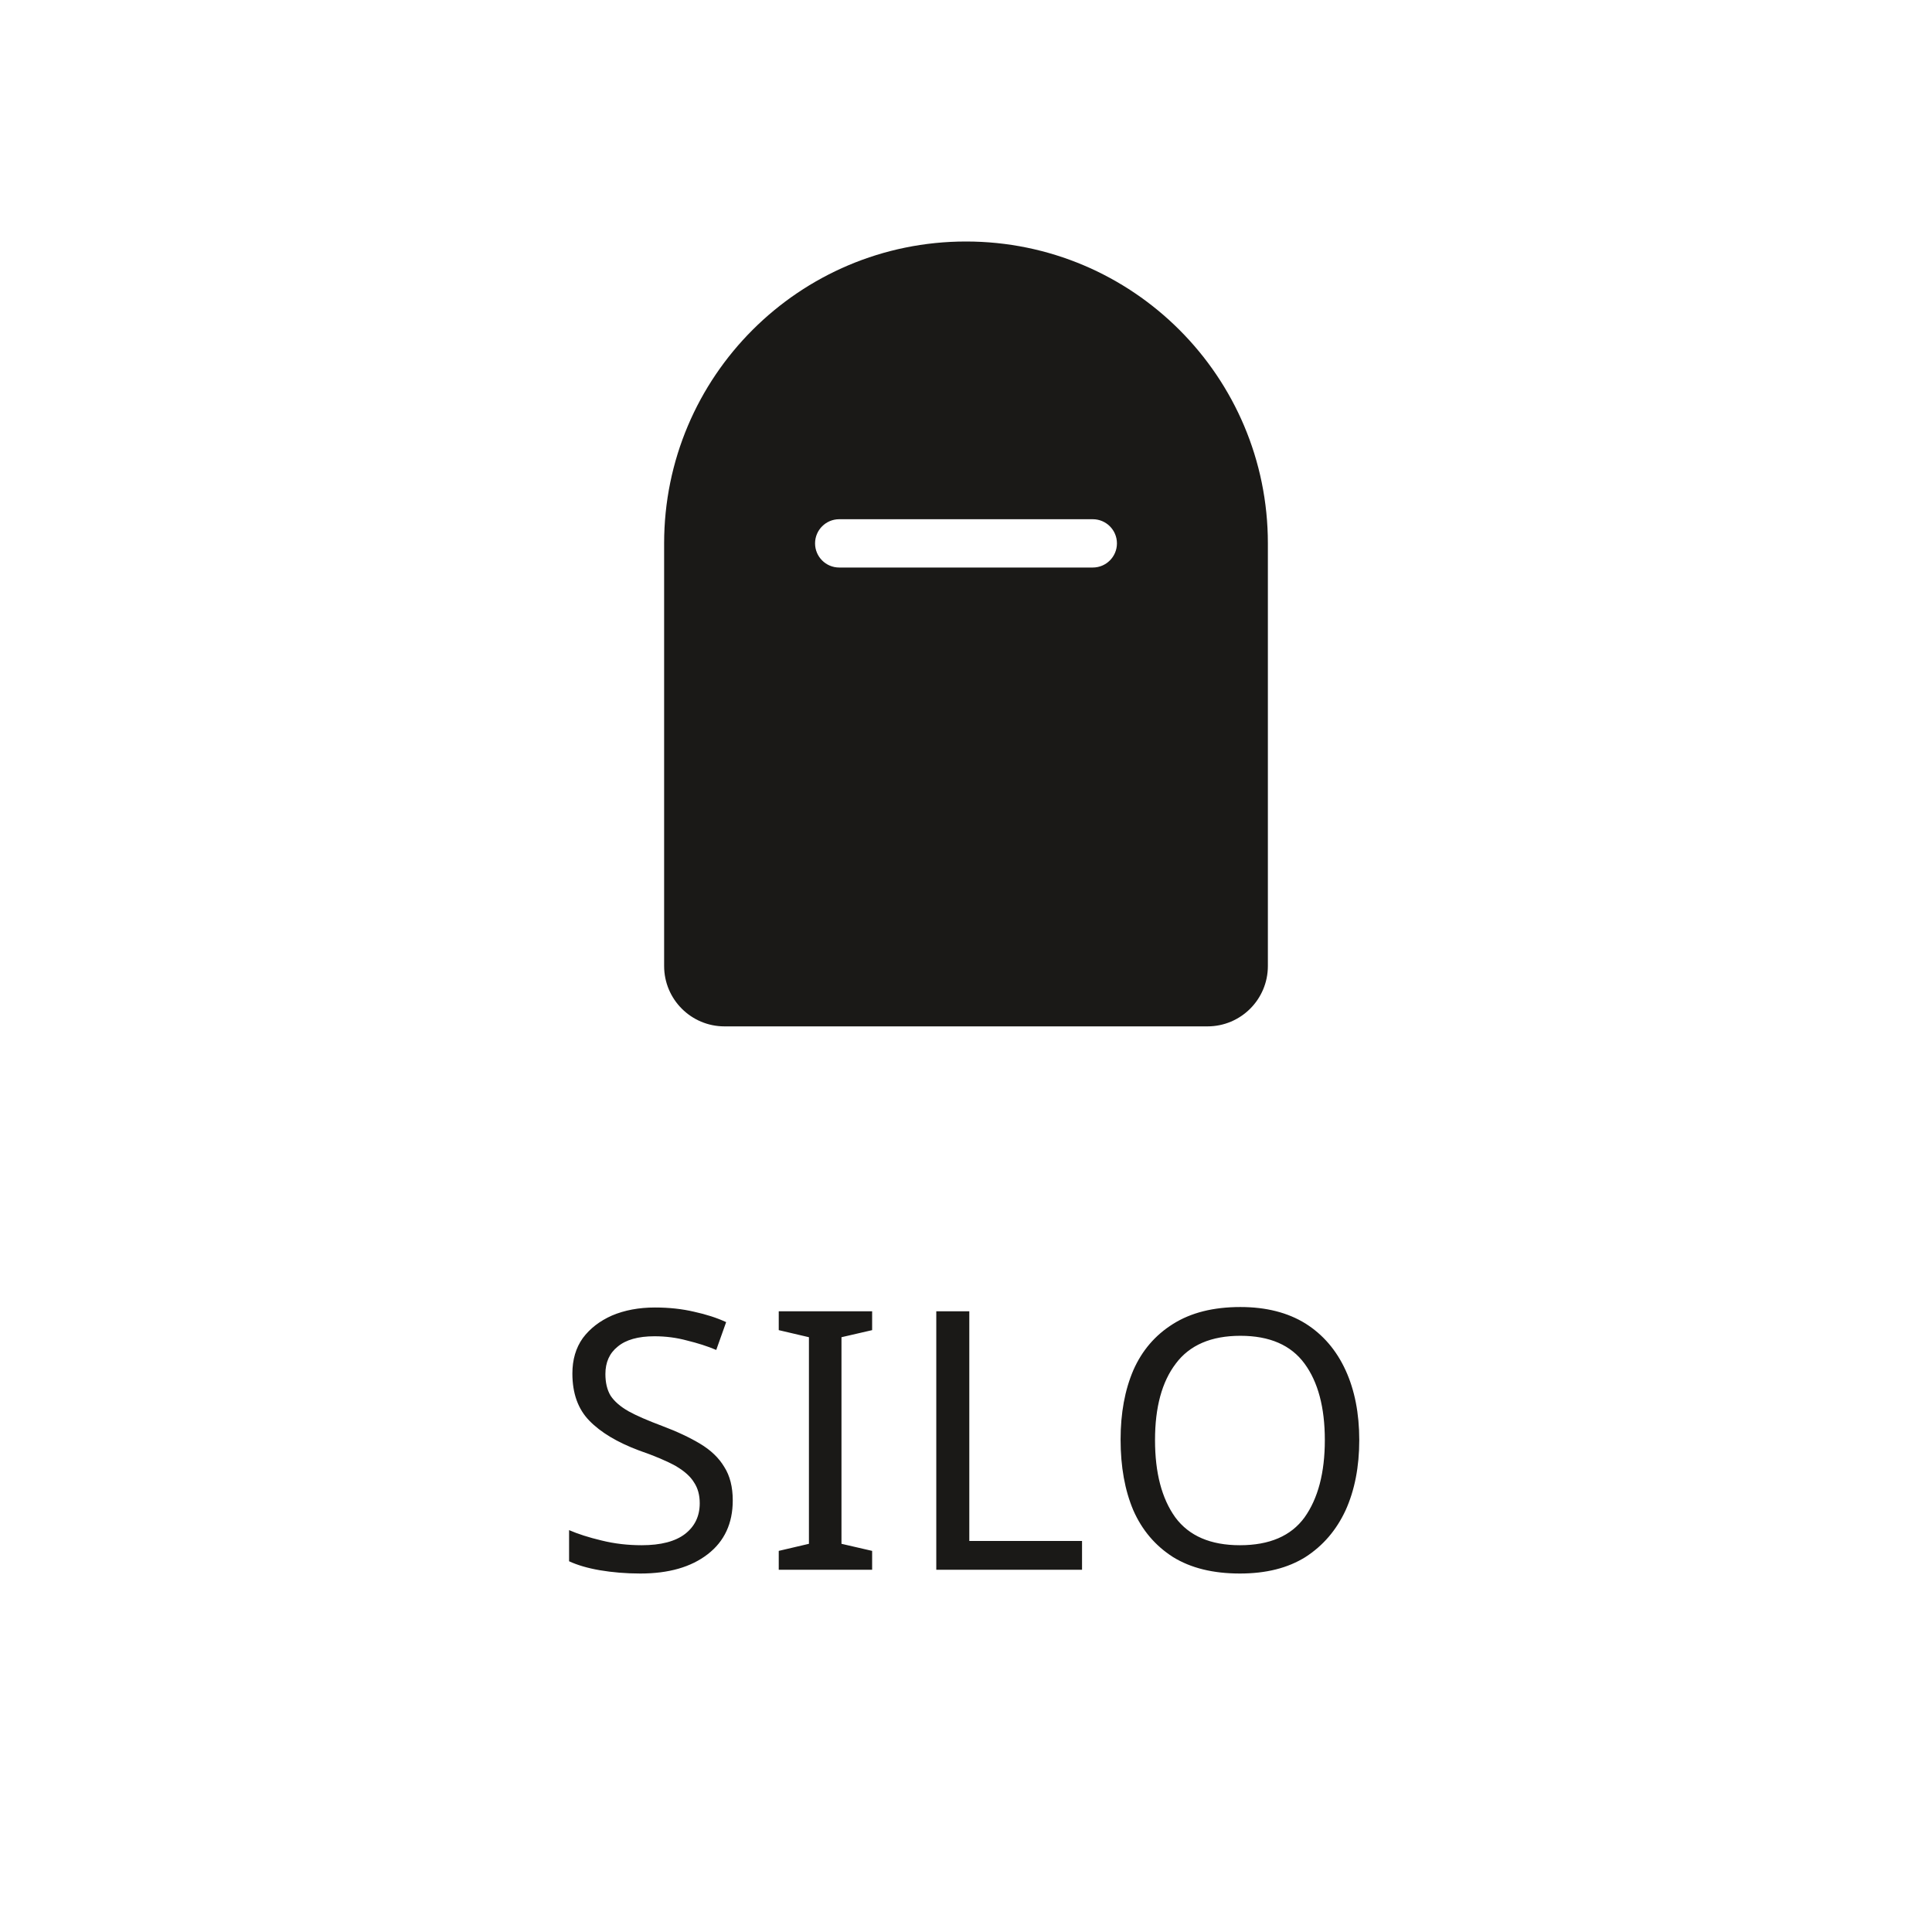
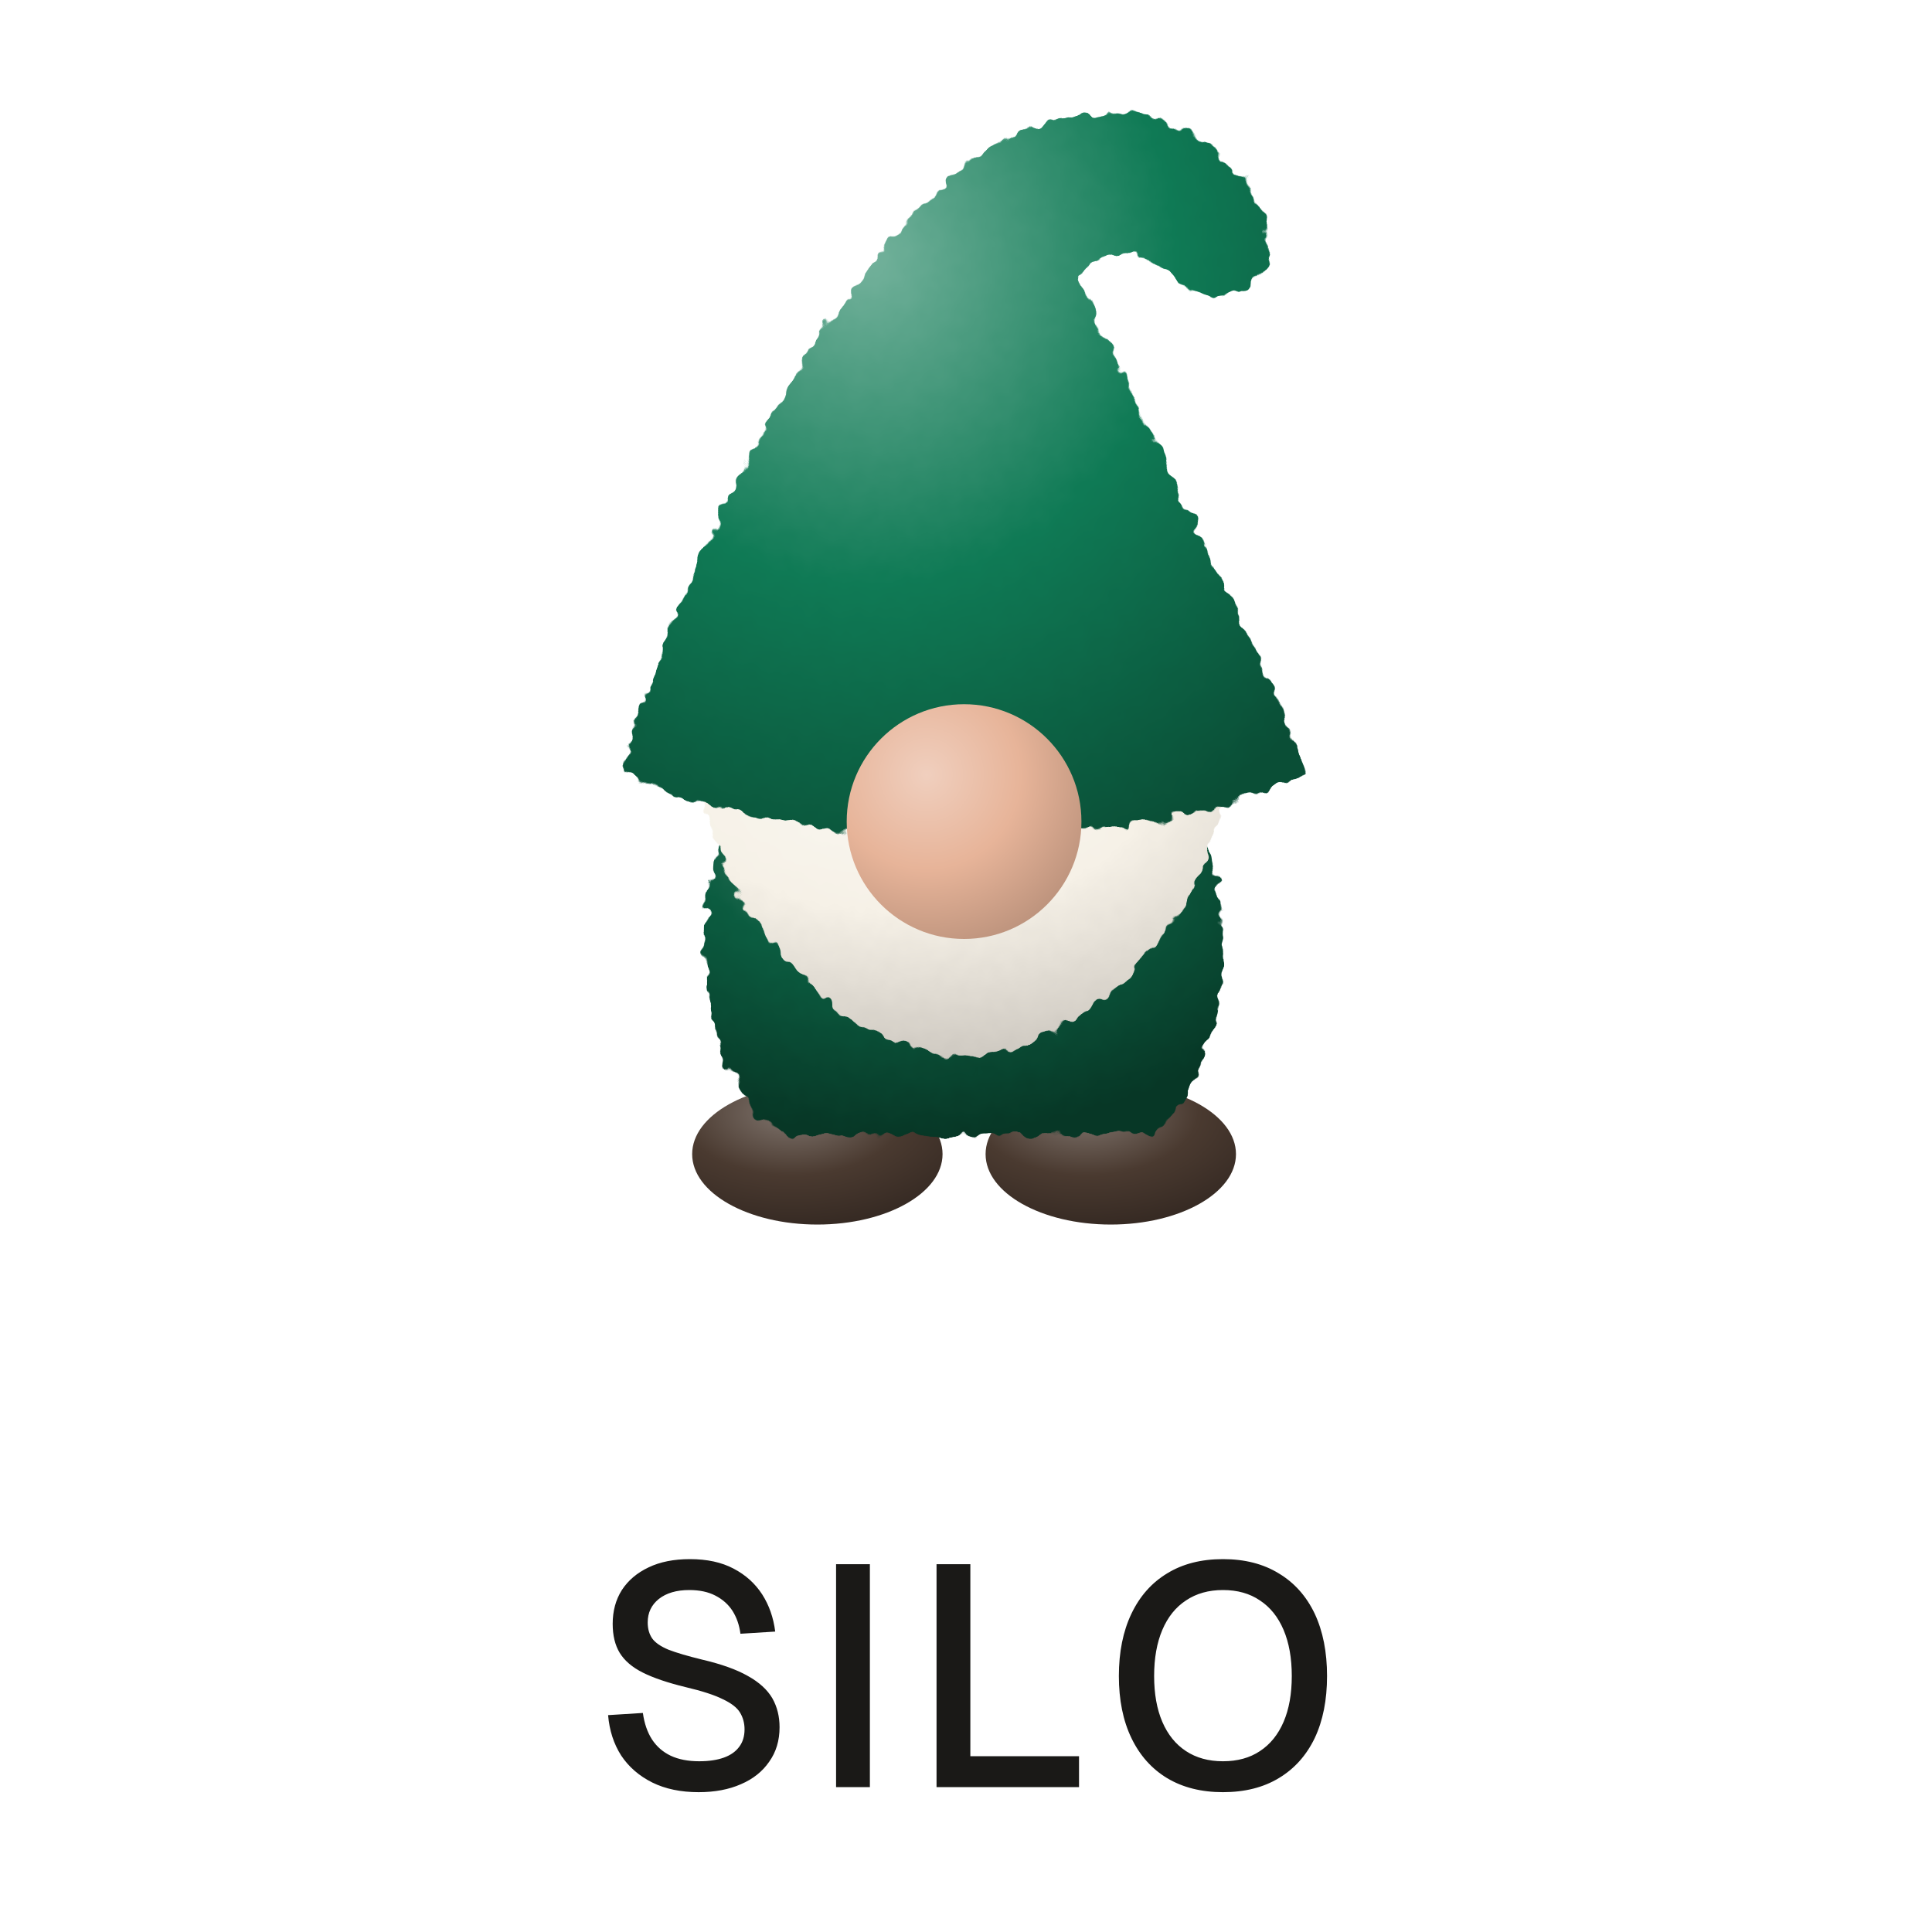
- <svg xmlns="http://www.w3.org/2000/svg" viewBox="0 0 64 64" width="64" height="64" role="img" aria-label="Silo">
-   <path d="M22 18a10 10 0 0 1 20 0v14a2 2 0 0 1-2 2H24a2 2 0 0 1-2-2ZM27.8 17.2h8.4a0.8 0.8 0 0 1 0 1.6h-8.4a0.8 0.8 0 0 1 0-1.6Z" fill="#1A1917" fill-rule="evenodd" />
-   <text x="32" y="52" text-anchor="middle" font-family="Geist, 'Geist Variable', ui-sans-serif, system-ui, sans-serif" font-size="12" font-weight="500" letter-spacing="0.04em" fill="#1A1917">SILO</text>
+ <svg xmlns="http://www.w3.org/2000/svg" viewBox="0 0 80 80" width="80" height="80" role="img" aria-label="Silo">
+   <g transform="translate(14 0) scale(.81)">
+     <defs>
+       <radialGradient id="hat-felt" cx="0.36" cy="0.2" r="0.9">
+         <stop offset="0" stop-color="#74B29C" />
+         <stop offset=".5" stop-color="#0F7A55" />
+         <stop offset="1" stop-color="#0A4E36" />
+       </radialGradient>
+       <radialGradient id="coat-felt" cx="0.4" cy="0.1" r="0.9">
+         <stop offset="0" stop-color="#548D79" />
+         <stop offset=".5" stop-color="#0B5C40" />
+         <stop offset="1" stop-color="#073726" />
+       </radialGradient>
+       <radialGradient id="beard-wool" cx="0.4" cy="0.1" r="0.9">
+         <stop offset="0" stop-color="#FAF8F3" />
+         <stop offset=".5" stop-color="#F6F1E7" />
+         <stop offset="1" stop-color="#CFCAC2" />
+       </radialGradient>
+       <radialGradient id="nose-felt" cx="0.34" cy="0.3" r="0.8">
+         <stop offset="0" stop-color="#F0CFBE" />
+         <stop offset=".5" stop-color="#E7B499" />
+         <stop offset="1" stop-color="#B9907A" />
+       </radialGradient>
+       <radialGradient id="boot-felt" cx="0.4" cy="0.2" r="0.9">
+         <stop offset="0" stop-color="#80756E" />
+         <stop offset=".5" stop-color="#4A3A30" />
+         <stop offset="1" stop-color="#312620" />
+       </radialGradient>
+       <filter id="felt" x="-8%" y="-8%" width="116%" height="116%" color-interpolation-filters="sRGB">
+         <feTurbulence type="fractalNoise" baseFrequency="1.15" numOctaves="2" seed="2" />
+         <feDisplacementMap in="SourceGraphic" scale=".9" xChannelSelector="R" yChannelSelector="G" />
+       </filter>
+     </defs>
+     <g id="boots" fill="url(#boot-felt)">
+       <ellipse cx="24.5" cy="59" rx="6.4" ry="3.6" />
+       <ellipse cx="39.5" cy="59" rx="6.4" ry="3.6" />
+     </g>
+     <g filter="url(#felt)">
+       <path id="coat" fill="url(#coat-felt)" d="M20.5 40C17.5 47.5 18.5 54.5 22.5 58h19c4-3.5 5-10.5 2-18Z" />
+       <path id="beard" fill="url(#beard-wool)" d="M18 37.500C19 47.5 26.5 54 32 54s13-6.5 14-16.500Z" />
+       <path id="hat" fill="url(#hat-felt)" d="M14.5 39.500C17.5 29 24 15.5 32 8.500c4.7-4 12.7-4 15.3 2.7 1.2 3.3-2.4 5.3-4.4 3.1-1.6-1.7-3.7-1.7-5.2-.3C41.5 22.5 46.7 32 49.5 39.5 40 44 24 44 14.5 39.500Z" />
+     </g>
+     <circle id="nose" cx="32" cy="42" r="6" fill="url(#nose-felt)" />
+   </g>
+   <path fill="#1A1917" d="M28.93 74.21Q27.82 74.21 27.01 73.81Q26.19 73.4 25.72 72.69Q25.26 71.97 25.18 71.02L26.62 70.93Q26.71 71.58 27 72.03Q27.29 72.47 27.77 72.7Q28.26 72.93 28.95 72.93Q29.55 72.93 29.97 72.78Q30.39 72.63 30.61 72.33Q30.83 72.04 30.83 71.61Q30.83 71.22 30.64 70.91Q30.46 70.61 29.93 70.36Q29.41 70.1 28.39 69.86Q27.28 69.59 26.62 69.26Q25.96 68.93 25.66 68.44Q25.37 67.96 25.37 67.24Q25.37 66.44 25.75 65.84Q26.14 65.24 26.86 64.9Q27.57 64.56 28.57 64.56Q29.63 64.56 30.37 64.95Q31.12 65.34 31.56 66.02Q31.99 66.69 32.1 67.56L30.66 67.65Q30.59 67.11 30.33 66.7Q30.07 66.3 29.62 66.07Q29.18 65.84 28.54 65.84Q27.75 65.84 27.28 66.21Q26.82 66.58 26.82 67.18Q26.82 67.58 27.01 67.85Q27.2 68.11 27.68 68.31Q28.17 68.5 29.07 68.72Q30.27 69 30.97 69.4Q31.67 69.79 31.98 70.32Q32.28 70.85 32.28 71.52Q32.28 72.35 31.85 72.95Q31.43 73.56 30.68 73.88Q29.93 74.21 28.93 74.21Z M34.62 74V64.77H36.02V74Z M38.78 74V64.77H40.18V73.48L39.44 72.72H44.68V74Z M50.64 74.21Q49.3 74.21 48.33 73.63Q47.37 73.05 46.85 71.97Q46.33 70.89 46.33 69.4Q46.33 67.91 46.85 66.82Q47.37 65.73 48.33 65.15Q49.29 64.56 50.64 64.56Q51.99 64.56 52.95 65.15Q53.92 65.73 54.44 66.82Q54.95 67.91 54.95 69.4Q54.95 70.89 54.44 71.97Q53.92 73.05 52.95 73.63Q51.99 74.21 50.64 74.21ZM50.64 72.93Q51.54 72.93 52.17 72.51Q52.81 72.09 53.15 71.3Q53.49 70.51 53.49 69.4Q53.49 68.29 53.15 67.49Q52.81 66.69 52.17 66.27Q51.54 65.84 50.64 65.84Q49.75 65.84 49.11 66.27Q48.47 66.69 48.13 67.49Q47.79 68.29 47.79 69.4Q47.79 70.51 48.13 71.3Q48.47 72.09 49.11 72.51Q49.75 72.93 50.64 72.93Z" />
</svg>
